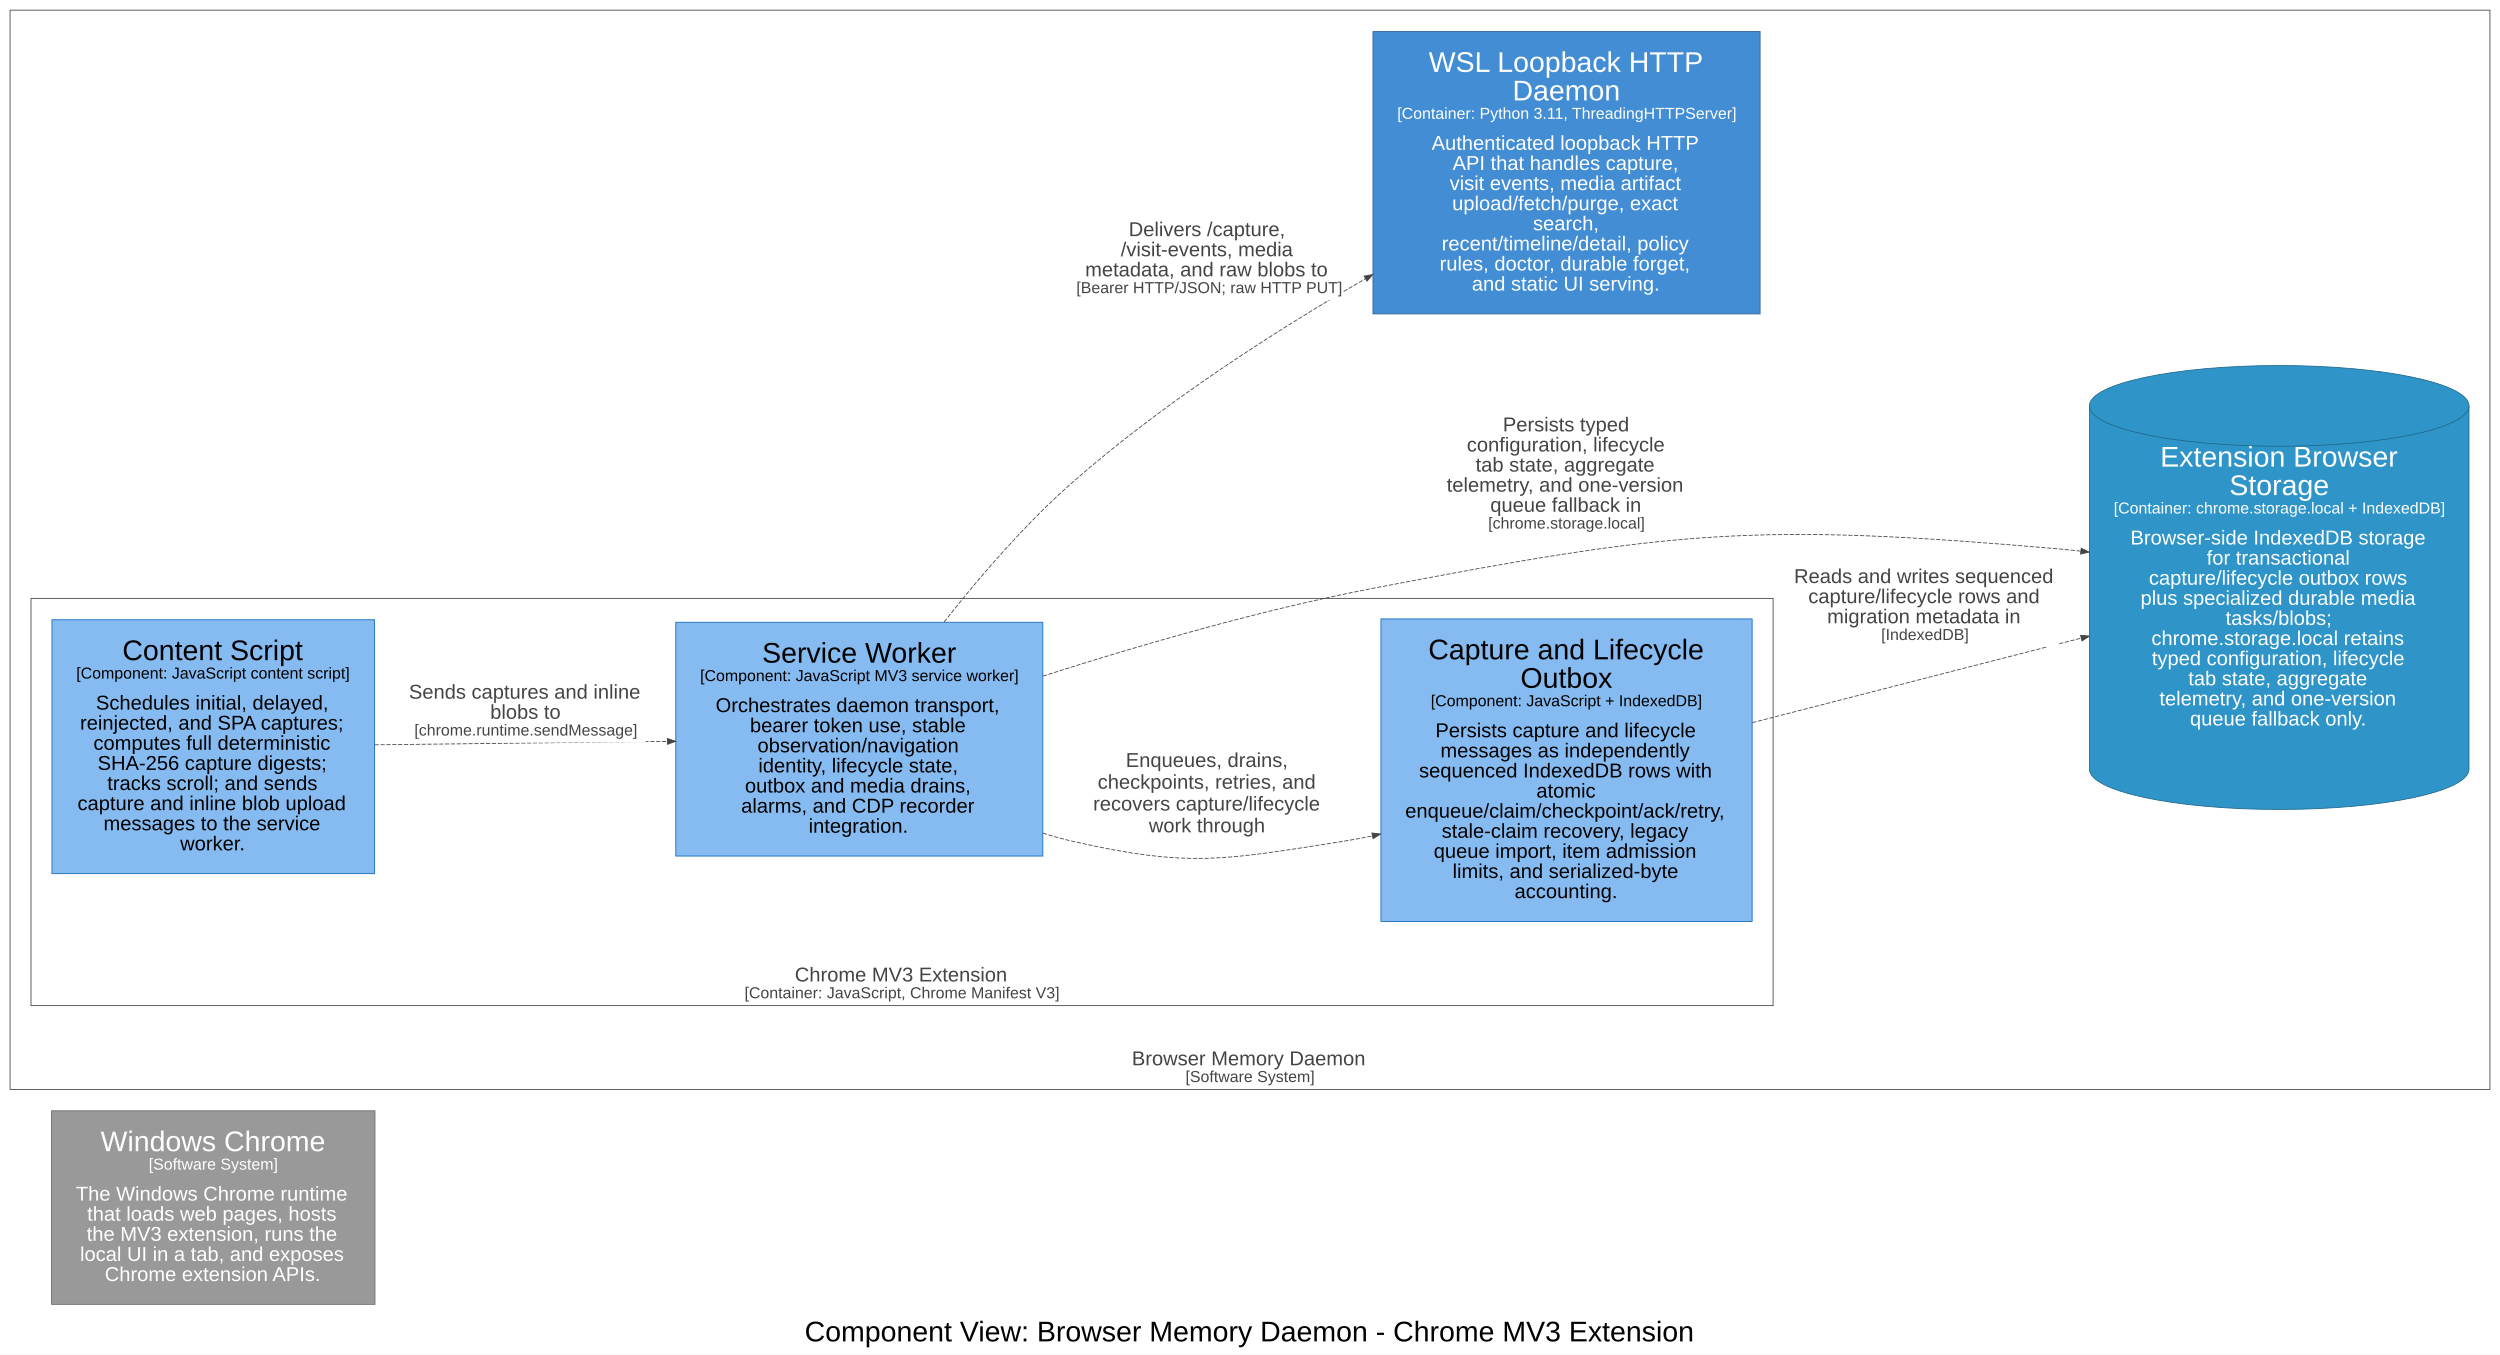
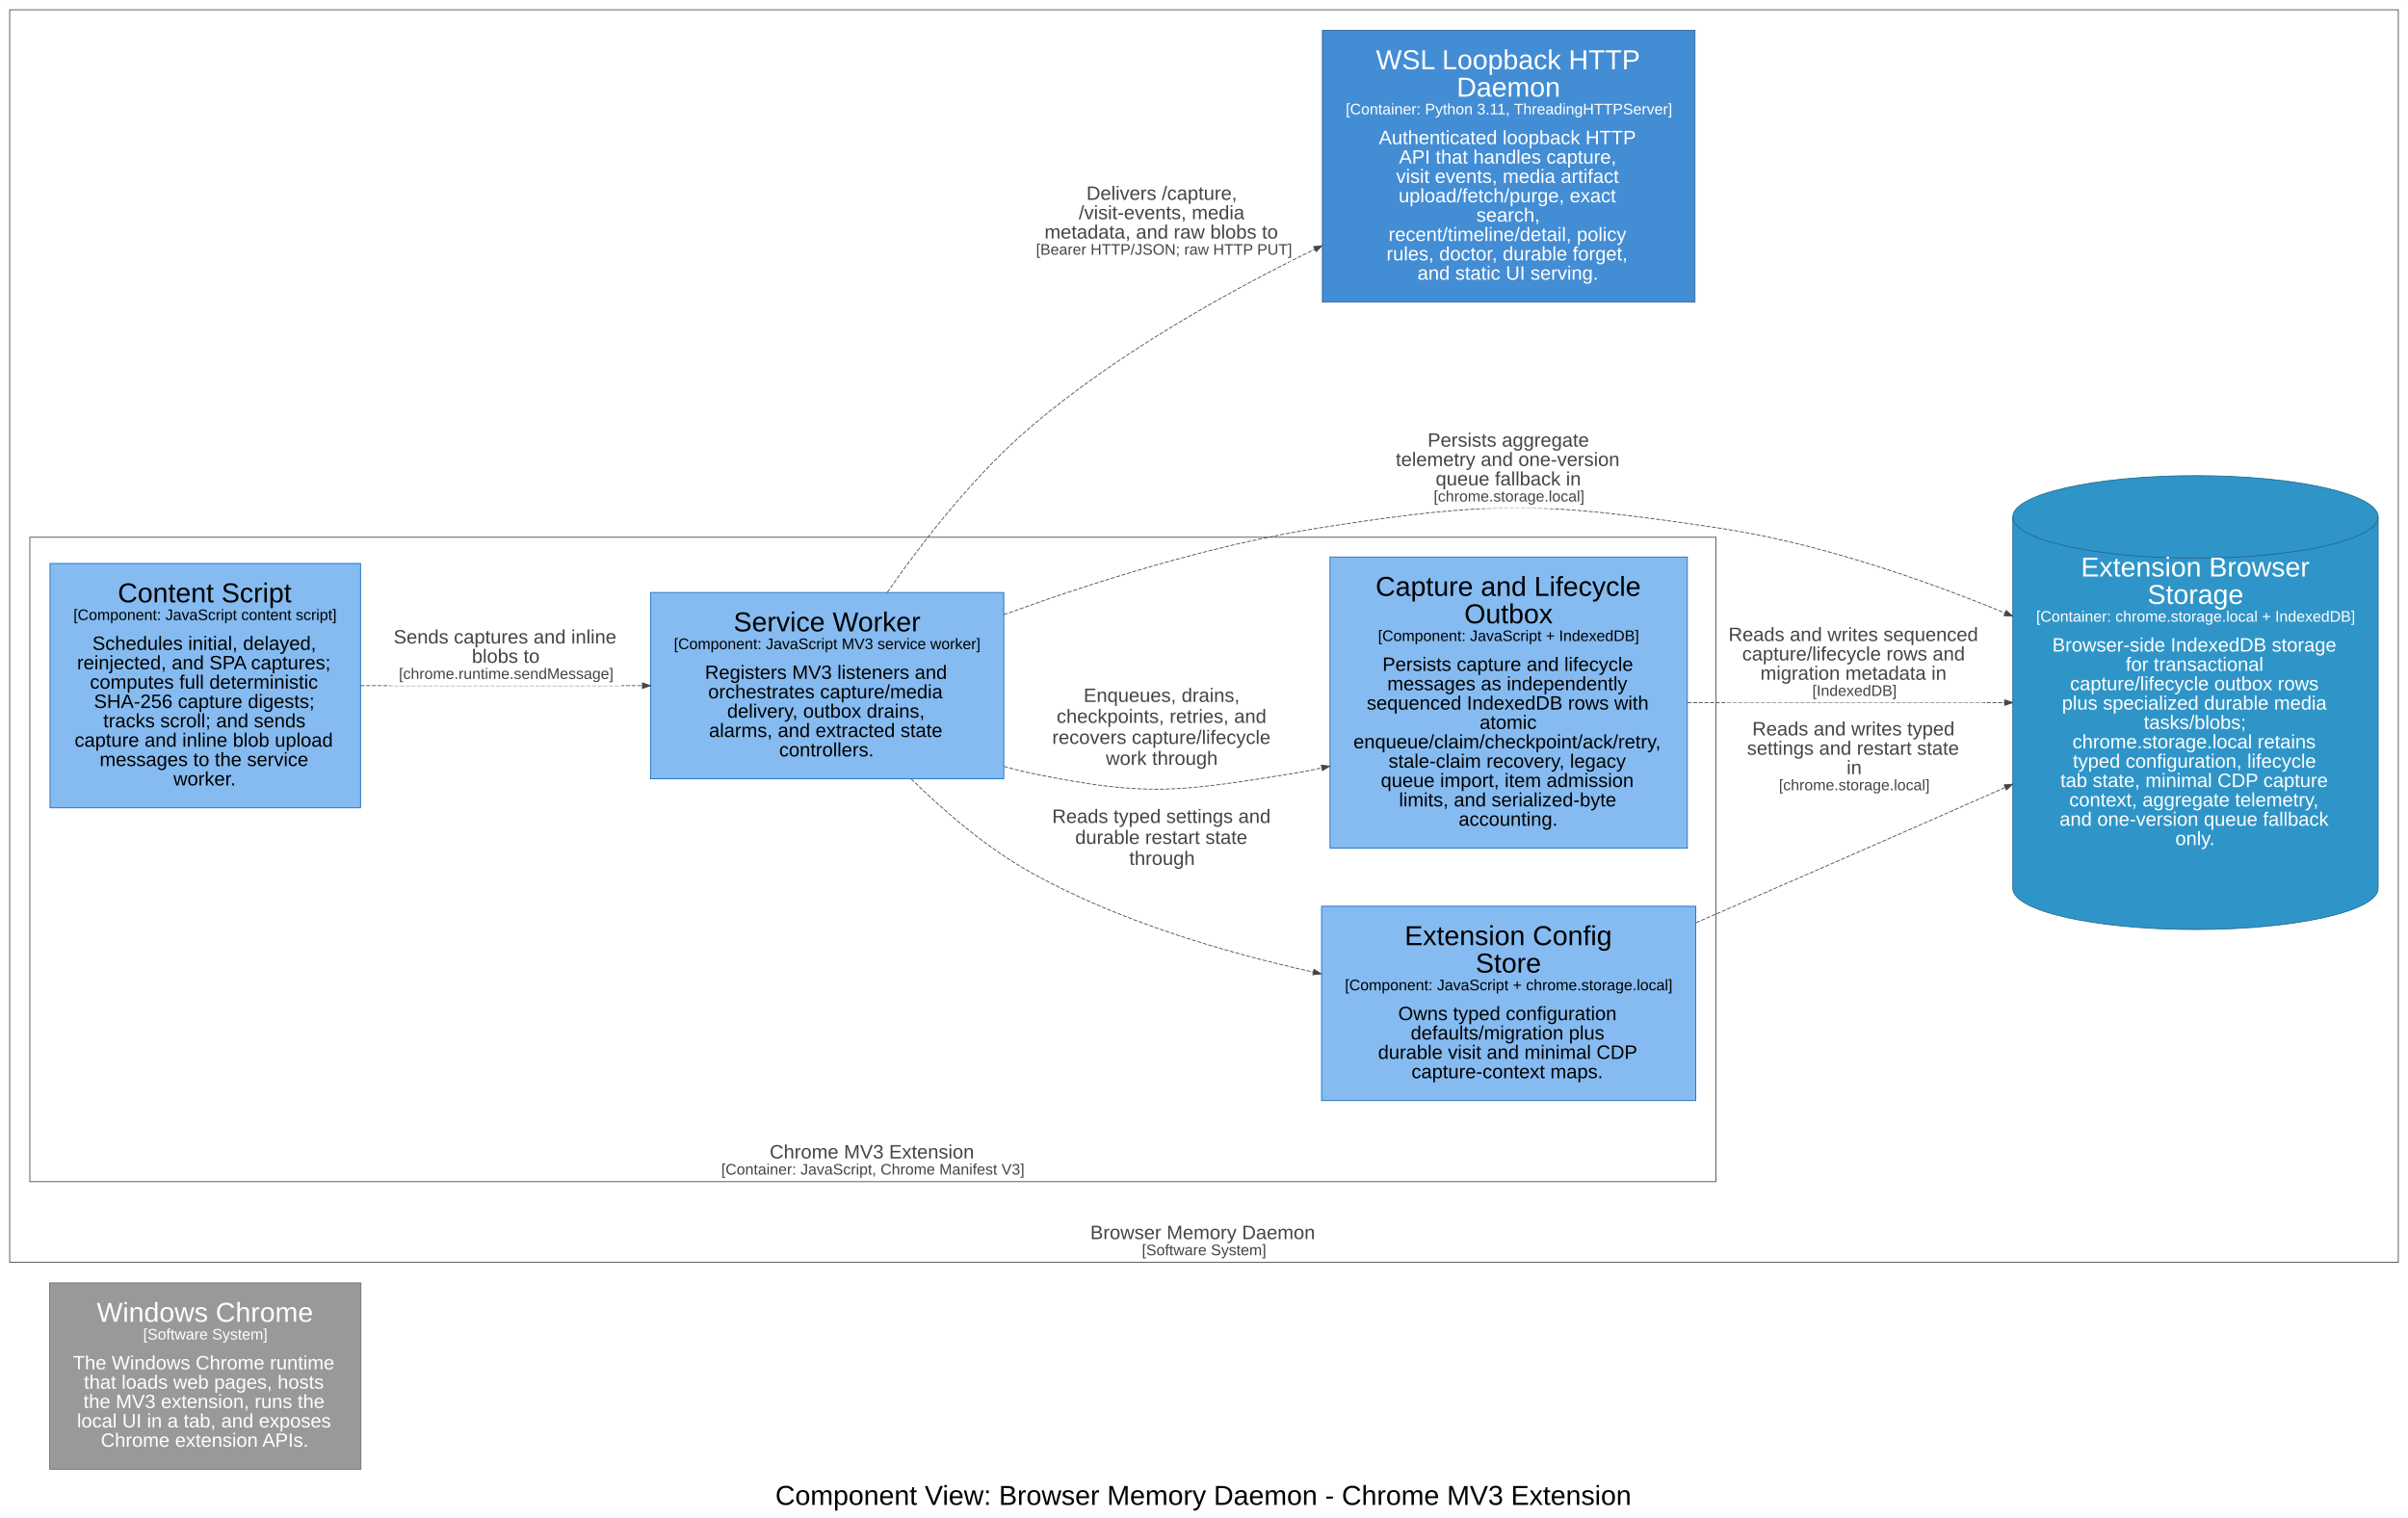
- <svg xmlns="http://www.w3.org/2000/svg" width="2984pt" height="1617pt" viewBox="0.00 0.00 2983.50 1616.50">
-   <g id="graph0" class="graph" transform="scale(1 1) rotate(0) translate(4 1612.5)">
-     <polygon fill="white" stroke="transparent" points="-4,4 -4,-1612.5 2979.5,-1612.5 2979.5,4 -4,4" />
-     <text text-anchor="start" x="956.25" y="-11.8" font-family="Arial" font-size="34.00">Component View: Browser Memory Daemon - Chrome MV3 Extension</text>
+ <svg xmlns="http://www.w3.org/2000/svg" width="2986pt" height="1882pt" viewBox="0.00 0.00 2985.50 1881.50">
+   <g id="graph0" class="graph" transform="scale(1 1) rotate(0) translate(4 1877.5)">
+     <polygon fill="white" stroke="transparent" points="-4,4 -4,-1877.5 2981.5,-1877.5 2981.5,4 -4,4" />
+     <text text-anchor="start" x="957.25" y="-11.8" font-family="Arial" font-size="34.00">Component View: Browser Memory Daemon - Chrome MV3 Extension</text>
    <g id="clust1" class="cluster">
-       <polygon fill="none" stroke="#444444" points="8,-312.5 8,-1600.5 2967.5,-1600.5 2967.5,-312.5 8,-312.5" />
-       <text text-anchor="start" x="1346.75" y="-341.3" font-family="Arial" font-size="24.00" fill="#444444">Browser Memory Daemon</text>
-       <text text-anchor="start" x="1410.75" y="-321.3" font-family="Arial" font-size="19.00" fill="#444444">[Software System]</text>
+       <polygon fill="none" stroke="#444444" points="8,-312.5 8,-1865.5 2969.5,-1865.5 2969.5,-312.5 8,-312.5" />
+       <text text-anchor="start" x="1347.75" y="-341.3" font-family="Arial" font-size="24.00" fill="#444444">Browser Memory Daemon</text>
+       <text text-anchor="start" x="1411.75" y="-321.3" font-family="Arial" font-size="19.00" fill="#444444">[Software System]</text>
    </g>
    <g id="clust2" class="cluster">
-       <polygon fill="none" stroke="#444444" points="33,-412.5 33,-898.5 2112,-898.5 2112,-412.5 33,-412.5" />
-       <text text-anchor="start" x="944.5" y="-441.3" font-family="Arial" font-size="24.00" fill="#444444">Chrome MV3 Extension</text>
-       <text text-anchor="start" x="884.5" y="-421.3" font-family="Arial" font-size="19.00" fill="#444444">[Container: JavaScript, Chrome Manifest V3]</text>
+       <polygon fill="none" stroke="#444444" points="33,-412.5 33,-1211.5 2123.5,-1211.5 2123.5,-412.5 33,-412.5" />
+       <text text-anchor="start" x="950.25" y="-441.3" font-family="Arial" font-size="24.00" fill="#444444">Chrome MV3 Extension</text>
+       <text text-anchor="start" x="890.25" y="-421.3" font-family="Arial" font-size="19.00" fill="#444444">[Container: JavaScript, Chrome Manifest V3]</text>
    </g>
    <g id="2" class="node">
      <polygon fill="#999999" stroke="#6b6b6b" points="443.5,-287 57.5,-287 57.5,-56 443.5,-56 443.5,-287" />
      <text text-anchor="start" x="116" y="-238.8" font-family="Arial" font-size="34.00" fill="#ffffff">Windows Chrome</text>
      <text text-anchor="start" x="173.5" y="-216.8" font-family="Arial" font-size="19.00" fill="#ffffff">[Software System]</text>
      <text text-anchor="start" x="86.5" y="-179.8" font-family="Arial" font-size="24.00" fill="#ffffff">The Windows Chrome runtime</text>
      <text text-anchor="start" x="100" y="-155.8" font-family="Arial" font-size="24.00" fill="#ffffff">that loads web pages, hosts</text>
      <text text-anchor="start" x="99.5" y="-131.8" font-family="Arial" font-size="24.00" fill="#ffffff">the MV3 extension, runs the</text>
      <text text-anchor="start" x="91.5" y="-107.8" font-family="Arial" font-size="24.00" fill="#ffffff">local UI in a tab, and exposes</text>
      <text text-anchor="start" x="121" y="-83.8" font-family="Arial" font-size="24.00" fill="#ffffff">Chrome extension APIs.</text>
    </g>
    <g id="10" class="node">
-       <polygon fill="#85bbf0" stroke="#1168bd" points="2087,-874 1644,-874 1644,-513 2087,-513 2087,-874" />
-       <text text-anchor="start" x="1700.5" y="-825.8" font-family="Arial" font-size="34.00" fill="#000000">Capture and Lifecycle</text>
-       <text text-anchor="start" x="1810.5" y="-791.8" font-family="Arial" font-size="34.00" fill="#000000">Outbox</text>
-       <text text-anchor="start" x="1703.5" y="-769.8" font-family="Arial" font-size="19.00" fill="#000000">[Component: JavaScript + IndexedDB]</text>
-       <text text-anchor="start" x="1709" y="-732.8" font-family="Arial" font-size="24.00" fill="#000000">Persists capture and lifecycle</text>
-       <text text-anchor="start" x="1715" y="-708.8" font-family="Arial" font-size="24.00" fill="#000000">messages as independently</text>
-       <text text-anchor="start" x="1689.5" y="-684.8" font-family="Arial" font-size="24.00" fill="#000000">sequenced IndexedDB rows with</text>
-       <text text-anchor="start" x="1829.5" y="-660.8" font-family="Arial" font-size="24.00" fill="#000000">atomic</text>
-       <text text-anchor="start" x="1673" y="-636.8" font-family="Arial" font-size="24.00" fill="#000000">enqueue/claim/checkpoint/ack/retry,</text>
-       <text text-anchor="start" x="1716.5" y="-612.8" font-family="Arial" font-size="24.00" fill="#000000">stale-claim recovery, legacy</text>
-       <text text-anchor="start" x="1707" y="-588.8" font-family="Arial" font-size="24.00" fill="#000000">queue import, item admission</text>
-       <text text-anchor="start" x="1729.5" y="-564.8" font-family="Arial" font-size="24.00" fill="#000000">limits, and serialized-byte</text>
-       <text text-anchor="start" x="1803.5" y="-540.8" font-family="Arial" font-size="24.00" fill="#000000">accounting.</text>
+       <polygon fill="#85bbf0" stroke="#1168bd" points="2098.5,-754 1634.5,-754 1634.5,-513 2098.5,-513 2098.5,-754" />
+       <text text-anchor="start" x="1737.5" y="-705.8" font-family="Arial" font-size="34.00" fill="#000000">Extension Config</text>
+       <text text-anchor="start" x="1825.5" y="-671.8" font-family="Arial" font-size="34.00" fill="#000000">Store</text>
+       <text text-anchor="start" x="1663.5" y="-649.8" font-family="Arial" font-size="19.00" fill="#000000">[Component: JavaScript + chrome.storage.local]</text>
+       <text text-anchor="start" x="1729.5" y="-612.8" font-family="Arial" font-size="24.00" fill="#000000">Owns typed configuration</text>
+       <text text-anchor="start" x="1745" y="-588.8" font-family="Arial" font-size="24.00" fill="#000000">defaults/migration plus</text>
+       <text text-anchor="start" x="1704.5" y="-564.8" font-family="Arial" font-size="24.00" fill="#000000">durable visit and minimal CDP</text>
+       <text text-anchor="start" x="1746" y="-540.8" font-family="Arial" font-size="24.00" fill="#000000">capture-context maps.</text>
    </g>
-     <g id="14" class="node">
-       <path fill="#2f95c8" stroke="#20688c" d="M2942.5,-1128.22C2942.5,-1154.79 2840.98,-1176.38 2716,-1176.38 2591.02,-1176.38 2489.5,-1154.79 2489.5,-1128.22 2489.5,-1128.22 2489.5,-694.78 2489.5,-694.78 2489.5,-668.21 2591.02,-646.62 2716,-646.62 2840.98,-646.62 2942.5,-668.21 2942.5,-694.78 2942.5,-694.78 2942.5,-1128.22 2942.5,-1128.22" />
-       <path fill="none" stroke="#20688c" d="M2942.5,-1128.22C2942.5,-1101.64 2840.98,-1080.06 2716,-1080.06 2591.02,-1080.06 2489.5,-1101.64 2489.5,-1128.22" />
-       <text text-anchor="start" x="2574" y="-1055.8" font-family="Arial" font-size="34.00" fill="#ffffff">Extension Browser</text>
-       <text text-anchor="start" x="2656.5" y="-1021.8" font-family="Arial" font-size="34.00" fill="#ffffff">Storage</text>
-       <text text-anchor="start" x="2518.5" y="-999.8" font-family="Arial" font-size="19.00" fill="#ffffff">[Container: chrome.storage.local + IndexedDB]</text>
-       <text text-anchor="start" x="2538.5" y="-962.8" font-family="Arial" font-size="24.00" fill="#ffffff">Browser-side IndexedDB storage</text>
-       <text text-anchor="start" x="2629.5" y="-938.8" font-family="Arial" font-size="24.00" fill="#ffffff">for transactional</text>
-       <text text-anchor="start" x="2560.5" y="-914.8" font-family="Arial" font-size="24.00" fill="#ffffff">capture/lifecycle outbox rows</text>
-       <text text-anchor="start" x="2550.5" y="-890.8" font-family="Arial" font-size="24.00" fill="#ffffff">plus specialized durable media</text>
-       <text text-anchor="start" x="2652" y="-866.8" font-family="Arial" font-size="24.00" fill="#ffffff">tasks/blobs;</text>
-       <text text-anchor="start" x="2563.5" y="-842.8" font-family="Arial" font-size="24.00" fill="#ffffff">chrome.storage.local retains</text>
-       <text text-anchor="start" x="2564" y="-818.8" font-family="Arial" font-size="24.00" fill="#ffffff">typed configuration, lifecycle</text>
-       <text text-anchor="start" x="2607.5" y="-794.8" font-family="Arial" font-size="24.00" fill="#ffffff">tab state, aggregate</text>
-       <text text-anchor="start" x="2573" y="-770.8" font-family="Arial" font-size="24.00" fill="#ffffff">telemetry, and one-version</text>
-       <text text-anchor="start" x="2609.5" y="-746.8" font-family="Arial" font-size="24.00" fill="#ffffff">queue fallback only.</text>
+     <g id="18" class="node">
+       <path fill="#2f95c8" stroke="#20688c" d="M2944.5,-1236.72C2944.5,-1264.94 2842.98,-1287.88 2718,-1287.88 2593.02,-1287.88 2491.5,-1264.94 2491.5,-1236.72 2491.5,-1236.72 2491.5,-776.28 2491.5,-776.28 2491.5,-748.06 2593.02,-725.12 2718,-725.12 2842.98,-725.12 2944.5,-748.06 2944.5,-776.28 2944.5,-776.28 2944.5,-1236.72 2944.5,-1236.72" />
+       <path fill="none" stroke="#20688c" d="M2944.5,-1236.72C2944.5,-1208.49 2842.98,-1185.56 2718,-1185.56 2593.02,-1185.56 2491.5,-1208.49 2491.5,-1236.72" />
+       <text text-anchor="start" x="2576" y="-1162.8" font-family="Arial" font-size="34.00" fill="#ffffff">Extension Browser</text>
+       <text text-anchor="start" x="2658.5" y="-1128.8" font-family="Arial" font-size="34.00" fill="#ffffff">Storage</text>
+       <text text-anchor="start" x="2520.5" y="-1106.8" font-family="Arial" font-size="19.00" fill="#ffffff">[Container: chrome.storage.local + IndexedDB]</text>
+       <text text-anchor="start" x="2540.5" y="-1069.8" font-family="Arial" font-size="24.00" fill="#ffffff">Browser-side IndexedDB storage</text>
+       <text text-anchor="start" x="2631.5" y="-1045.8" font-family="Arial" font-size="24.00" fill="#ffffff">for transactional</text>
+       <text text-anchor="start" x="2562.5" y="-1021.8" font-family="Arial" font-size="24.00" fill="#ffffff">capture/lifecycle outbox rows</text>
+       <text text-anchor="start" x="2552.5" y="-997.8" font-family="Arial" font-size="24.00" fill="#ffffff">plus specialized durable media</text>
+       <text text-anchor="start" x="2654" y="-973.8" font-family="Arial" font-size="24.00" fill="#ffffff">tasks/blobs;</text>
+       <text text-anchor="start" x="2565.5" y="-949.8" font-family="Arial" font-size="24.00" fill="#ffffff">chrome.storage.local retains</text>
+       <text text-anchor="start" x="2566" y="-925.8" font-family="Arial" font-size="24.00" fill="#ffffff">typed configuration, lifecycle</text>
+       <text text-anchor="start" x="2550.5" y="-901.8" font-family="Arial" font-size="24.00" fill="#ffffff">tab state, minimal CDP capture</text>
+       <text text-anchor="start" x="2561.5" y="-877.8" font-family="Arial" font-size="24.00" fill="#ffffff">context, aggregate telemetry,</text>
+       <text text-anchor="start" x="2549.5" y="-853.8" font-family="Arial" font-size="24.00" fill="#ffffff">and one-version queue fallback</text>
+       <text text-anchor="start" x="2693" y="-829.8" font-family="Arial" font-size="24.00" fill="#ffffff">only.</text>
    </g>
-     <g id="78" class="edge">
-       <path fill="none" stroke="#444444" stroke-dasharray="5,2" d="M2087.22,-750.21C2207.69,-781.16 2356.87,-819.49 2479.57,-851.01" />
-       <polygon fill="#444444" stroke="#444444" points="2478.92,-854.46 2489.48,-853.56 2480.67,-847.68 2478.92,-854.46" />
-       <polygon fill="white" stroke="transparent" points="2132.5,-840.5 2132.5,-939.5 2453.5,-939.5 2453.5,-840.5 2132.5,-840.5" />
-       <text text-anchor="start" x="2137" y="-916.8" font-family="Arial" font-size="24.00" fill="#444444">Reads and writes sequenced</text>
-       <text text-anchor="start" x="2154" y="-892.8" font-family="Arial" font-size="24.00" fill="#444444">capture/lifecycle rows and</text>
-       <text text-anchor="start" x="2176.5" y="-868.8" font-family="Arial" font-size="24.00" fill="#444444">migration metadata in</text>
-       <text text-anchor="start" x="2241" y="-848.8" font-family="Arial" font-size="19.00" fill="#444444">[IndexedDB]</text>
+     <g id="84" class="edge">
+       <path fill="none" stroke="#444444" stroke-dasharray="5,2" d="M2098.83,-733.57C2207.24,-780.64 2338.11,-837.69 2455.5,-889.5 2464.2,-893.34 2473.05,-897.26 2481.99,-901.22" />
+       <polygon fill="#444444" stroke="#444444" points="2480.78,-904.51 2491.34,-905.36 2483.62,-898.11 2480.78,-904.51" />
+       <polygon fill="white" stroke="transparent" points="2158,-889.5 2158,-988.5 2432,-988.5 2432,-889.5 2158,-889.5" />
+       <text text-anchor="start" x="2168.5" y="-965.8" font-family="Arial" font-size="24.00" fill="#444444">Reads and writes typed</text>
+       <text text-anchor="start" x="2162" y="-941.8" font-family="Arial" font-size="24.00" fill="#444444">settings and restart state</text>
+       <text text-anchor="start" x="2285.5" y="-917.8" font-family="Arial" font-size="24.00" fill="#444444">in</text>
+       <text text-anchor="start" x="2201.5" y="-897.8" font-family="Arial" font-size="19.00" fill="#444444">[chrome.storage.local]</text>
+     </g>
+     <g id="13" class="node">
+       <polygon fill="#85bbf0" stroke="#1168bd" points="2088,-1187 1645,-1187 1645,-826 2088,-826 2088,-1187" />
+       <text text-anchor="start" x="1701.5" y="-1138.8" font-family="Arial" font-size="34.00" fill="#000000">Capture and Lifecycle</text>
+       <text text-anchor="start" x="1811.5" y="-1104.8" font-family="Arial" font-size="34.00" fill="#000000">Outbox</text>
+       <text text-anchor="start" x="1704.5" y="-1082.8" font-family="Arial" font-size="19.00" fill="#000000">[Component: JavaScript + IndexedDB]</text>
+       <text text-anchor="start" x="1710" y="-1045.8" font-family="Arial" font-size="24.00" fill="#000000">Persists capture and lifecycle</text>
+       <text text-anchor="start" x="1716" y="-1021.8" font-family="Arial" font-size="24.00" fill="#000000">messages as independently</text>
+       <text text-anchor="start" x="1690.5" y="-997.8" font-family="Arial" font-size="24.00" fill="#000000">sequenced IndexedDB rows with</text>
+       <text text-anchor="start" x="1830.5" y="-973.8" font-family="Arial" font-size="24.00" fill="#000000">atomic</text>
+       <text text-anchor="start" x="1674" y="-949.8" font-family="Arial" font-size="24.00" fill="#000000">enqueue/claim/checkpoint/ack/retry,</text>
+       <text text-anchor="start" x="1717.5" y="-925.8" font-family="Arial" font-size="24.00" fill="#000000">stale-claim recovery, legacy</text>
+       <text text-anchor="start" x="1708" y="-901.8" font-family="Arial" font-size="24.00" fill="#000000">queue import, item admission</text>
+       <text text-anchor="start" x="1730.5" y="-877.8" font-family="Arial" font-size="24.00" fill="#000000">limits, and serialized-byte</text>
+       <text text-anchor="start" x="1804.5" y="-853.8" font-family="Arial" font-size="24.00" fill="#000000">accounting.</text>
+     </g>
+     <g id="88" class="edge">
+       <path fill="none" stroke="#444444" stroke-dasharray="5,2" d="M2088.2,-1006.5C2208.82,-1006.5 2358.23,-1006.5 2481.14,-1006.5" />
+       <polygon fill="#444444" stroke="#444444" points="2481.44,-1010 2491.44,-1006.5 2481.44,-1003 2481.44,-1010" />
+       <polygon fill="white" stroke="transparent" points="2134.5,-1006.5 2134.5,-1105.5 2455.5,-1105.5 2455.5,-1006.5 2134.5,-1006.5" />
+       <text text-anchor="start" x="2139" y="-1082.8" font-family="Arial" font-size="24.00" fill="#444444">Reads and writes sequenced</text>
+       <text text-anchor="start" x="2156" y="-1058.8" font-family="Arial" font-size="24.00" fill="#444444">capture/lifecycle rows and</text>
+       <text text-anchor="start" x="2178.5" y="-1034.8" font-family="Arial" font-size="24.00" fill="#444444">migration metadata in</text>
+       <text text-anchor="start" x="2243" y="-1014.8" font-family="Arial" font-size="19.00" fill="#444444">[IndexedDB]</text>
    </g>
    <g id="8" class="node">
-       <polygon fill="#85bbf0" stroke="#1168bd" points="443,-873 58,-873 58,-570 443,-570 443,-873" />
-       <text text-anchor="start" x="142" y="-824.8" font-family="Arial" font-size="34.00" fill="#000000">Content Script</text>
-       <text text-anchor="start" x="87" y="-802.8" font-family="Arial" font-size="19.00" fill="#000000">[Component: JavaScript content script]</text>
-       <text text-anchor="start" x="110.5" y="-765.8" font-family="Arial" font-size="24.00" fill="#000000">Schedules initial, delayed,</text>
-       <text text-anchor="start" x="91.5" y="-741.8" font-family="Arial" font-size="24.00" fill="#000000">reinjected, and SPA captures;</text>
-       <text text-anchor="start" x="107.5" y="-717.8" font-family="Arial" font-size="24.00" fill="#000000">computes full deterministic</text>
-       <text text-anchor="start" x="112.5" y="-693.8" font-family="Arial" font-size="24.00" fill="#000000">SHA-256 capture digests;</text>
-       <text text-anchor="start" x="124" y="-669.8" font-family="Arial" font-size="24.00" fill="#000000">tracks scroll; and sends</text>
-       <text text-anchor="start" x="88.5" y="-645.8" font-family="Arial" font-size="24.00" fill="#000000">capture and inline blob upload</text>
-       <text text-anchor="start" x="119.5" y="-621.8" font-family="Arial" font-size="24.00" fill="#000000">messages to the service</text>
-       <text text-anchor="start" x="211" y="-597.8" font-family="Arial" font-size="24.00" fill="#000000">worker.</text>
+       <polygon fill="#85bbf0" stroke="#1168bd" points="443,-1179 58,-1179 58,-876 443,-876 443,-1179" />
+       <text text-anchor="start" x="142" y="-1130.8" font-family="Arial" font-size="34.00" fill="#000000">Content Script</text>
+       <text text-anchor="start" x="87" y="-1108.8" font-family="Arial" font-size="19.00" fill="#000000">[Component: JavaScript content script]</text>
+       <text text-anchor="start" x="110.5" y="-1071.8" font-family="Arial" font-size="24.00" fill="#000000">Schedules initial, delayed,</text>
+       <text text-anchor="start" x="91.5" y="-1047.8" font-family="Arial" font-size="24.00" fill="#000000">reinjected, and SPA captures;</text>
+       <text text-anchor="start" x="107.5" y="-1023.8" font-family="Arial" font-size="24.00" fill="#000000">computes full deterministic</text>
+       <text text-anchor="start" x="112.5" y="-999.8" font-family="Arial" font-size="24.00" fill="#000000">SHA-256 capture digests;</text>
+       <text text-anchor="start" x="124" y="-975.8" font-family="Arial" font-size="24.00" fill="#000000">tracks scroll; and sends</text>
+       <text text-anchor="start" x="88.5" y="-951.8" font-family="Arial" font-size="24.00" fill="#000000">capture and inline blob upload</text>
+       <text text-anchor="start" x="119.5" y="-927.8" font-family="Arial" font-size="24.00" fill="#000000">messages to the service</text>
+       <text text-anchor="start" x="211" y="-903.8" font-family="Arial" font-size="24.00" fill="#000000">worker.</text>
    </g>
    <g id="9" class="node">
-       <polygon fill="#85bbf0" stroke="#1168bd" points="1240.5,-870 802.5,-870 802.5,-591 1240.5,-591 1240.5,-870" />
-       <text text-anchor="start" x="905.5" y="-821.8" font-family="Arial" font-size="34.00" fill="#000000">Service Worker</text>
-       <text text-anchor="start" x="831.5" y="-799.8" font-family="Arial" font-size="19.00" fill="#000000">[Component: JavaScript MV3 service worker]</text>
-       <text text-anchor="start" x="850" y="-762.8" font-family="Arial" font-size="24.00" fill="#000000">Orchestrates daemon transport,</text>
-       <text text-anchor="start" x="891" y="-738.8" font-family="Arial" font-size="24.00" fill="#000000">bearer token use, stable</text>
-       <text text-anchor="start" x="900" y="-714.8" font-family="Arial" font-size="24.00" fill="#000000">observation/navigation</text>
-       <text text-anchor="start" x="901" y="-690.8" font-family="Arial" font-size="24.00" fill="#000000">identity, lifecycle state,</text>
-       <text text-anchor="start" x="885" y="-666.8" font-family="Arial" font-size="24.00" fill="#000000">outbox and media drains,</text>
-       <text text-anchor="start" x="880.5" y="-642.8" font-family="Arial" font-size="24.00" fill="#000000">alarms, and CDP recorder</text>
-       <text text-anchor="start" x="961" y="-618.8" font-family="Arial" font-size="24.00" fill="#000000">integration.</text>
-     </g>
-     <g id="76" class="edge">
-       <path fill="none" stroke="#444444" stroke-dasharray="5,2" d="M443.07,-723.74C548.97,-724.98 681.23,-726.53 792.44,-727.83" />
-       <polygon fill="#444444" stroke="#444444" points="792.41,-731.33 802.45,-727.95 792.49,-724.33 792.41,-731.33" />
-       <polygon fill="white" stroke="transparent" points="479.5,-726.5 479.5,-801.5 766.5,-801.5 766.5,-726.5 479.5,-726.5" />
-       <text text-anchor="start" x="484" y="-778.8" font-family="Arial" font-size="24.00" fill="#444444">Sends captures and inline</text>
-       <text text-anchor="start" x="581" y="-754.8" font-family="Arial" font-size="24.00" fill="#444444">blobs to</text>
-       <text text-anchor="start" x="490.5" y="-734.8" font-family="Arial" font-size="19.00" fill="#444444">[chrome.runtime.sendMessage]</text>
-     </g>
-     <g id="77" class="edge">
-       <path fill="none" stroke="#444444" stroke-dasharray="5,2" d="M1240.58,-618.4C1252.56,-614.56 1264.58,-611.22 1276.5,-608.5 1416.04,-576.73 1457.1,-586.46 1598.5,-608.5 1610.1,-610.31 1621.89,-612.54 1633.72,-615.09" />
-       <polygon fill="#444444" stroke="#444444" points="1633.15,-618.54 1643.67,-617.3 1634.67,-611.71 1633.15,-618.54" />
-       <polygon fill="white" stroke="transparent" points="1296.5,-608.5 1296.5,-720.5 1578.5,-720.5 1578.5,-608.5 1296.5,-608.5" />
-       <text text-anchor="start" x="1339.5" y="-697.3" font-family="Arial" font-size="24.00" fill="#444444">Enqueues, drains,</text>
-       <text text-anchor="start" x="1306" y="-671.3" font-family="Arial" font-size="24.00" fill="#444444">checkpoints, retries, and</text>
-       <text text-anchor="start" x="1300.5" y="-645.3" font-family="Arial" font-size="24.00" fill="#444444">recovers capture/lifecycle</text>
-       <text text-anchor="start" x="1367" y="-619.3" font-family="Arial" font-size="24.00" fill="#444444">work through</text>
-     </g>
-     <g id="79" class="edge">
-       <path fill="none" stroke="#444444" stroke-dasharray="5,2" d="M1240.59,-805.73C1356.31,-842.81 1501.68,-884.95 1634.5,-910.5 1992.53,-979.38 2090.28,-989.2 2453.5,-957.5 2461.92,-956.77 2470.47,-955.9 2479.09,-954.93" />
-       <polygon fill="#444444" stroke="#444444" points="2479.72,-958.38 2489.25,-953.74 2478.91,-951.42 2479.72,-958.38" />
-       <polygon fill="white" stroke="transparent" points="1718.5,-973.5 1718.5,-1120.5 2012.5,-1120.5 2012.5,-973.5 1718.5,-973.5" />
-       <text text-anchor="start" x="1789.5" y="-1097.8" font-family="Arial" font-size="24.00" fill="#444444">Persists typed</text>
-       <text text-anchor="start" x="1746.5" y="-1073.8" font-family="Arial" font-size="24.00" fill="#444444">configuration, lifecycle</text>
-       <text text-anchor="start" x="1757" y="-1049.8" font-family="Arial" font-size="24.00" fill="#444444">tab state, aggregate</text>
-       <text text-anchor="start" x="1722.5" y="-1025.8" font-family="Arial" font-size="24.00" fill="#444444">telemetry, and one-version</text>
-       <text text-anchor="start" x="1774.5" y="-1001.8" font-family="Arial" font-size="24.00" fill="#444444">queue fallback in</text>
-       <text text-anchor="start" x="1772" y="-981.8" font-family="Arial" font-size="19.00" fill="#444444">[chrome.storage.local]</text>
-     </g>
-     <g id="15" class="node">
-       <polygon fill="#438dd5" stroke="#2e6295" points="2096.5,-1575 1634.5,-1575 1634.5,-1238 2096.5,-1238 2096.5,-1575" />
-       <text text-anchor="start" x="1701" y="-1526.8" font-family="Arial" font-size="34.00" fill="#ffffff">WSL Loopback HTTP</text>
-       <text text-anchor="start" x="1801" y="-1492.8" font-family="Arial" font-size="34.00" fill="#ffffff">Daemon</text>
-       <text text-anchor="start" x="1663.5" y="-1470.8" font-family="Arial" font-size="19.00" fill="#ffffff">[Container: Python 3.11, ThreadingHTTPServer]</text>
-       <text text-anchor="start" x="1704.5" y="-1433.8" font-family="Arial" font-size="24.00" fill="#ffffff">Authenticated loopback HTTP</text>
-       <text text-anchor="start" x="1729.5" y="-1409.8" font-family="Arial" font-size="24.00" fill="#ffffff">API that handles capture,</text>
-       <text text-anchor="start" x="1726" y="-1385.8" font-family="Arial" font-size="24.00" fill="#ffffff">visit events, media artifact</text>
-       <text text-anchor="start" x="1729" y="-1361.8" font-family="Arial" font-size="24.00" fill="#ffffff">upload/fetch/purge, exact</text>
-       <text text-anchor="start" x="1825.5" y="-1337.8" font-family="Arial" font-size="24.00" fill="#ffffff">search,</text>
-       <text text-anchor="start" x="1716.5" y="-1313.8" font-family="Arial" font-size="24.00" fill="#ffffff">recent/timeline/detail, policy</text>
-       <text text-anchor="start" x="1714" y="-1289.8" font-family="Arial" font-size="24.00" fill="#ffffff">rules, doctor, durable forget,</text>
-       <text text-anchor="start" x="1752.5" y="-1265.8" font-family="Arial" font-size="24.00" fill="#ffffff">and static UI serving.</text>
+       <polygon fill="#85bbf0" stroke="#1168bd" points="1240.5,-1143 802.5,-1143 802.5,-912 1240.5,-912 1240.5,-1143" />
+       <text text-anchor="start" x="905.5" y="-1094.8" font-family="Arial" font-size="34.00" fill="#000000">Service Worker</text>
+       <text text-anchor="start" x="831.5" y="-1072.8" font-family="Arial" font-size="19.00" fill="#000000">[Component: JavaScript MV3 service worker]</text>
+       <text text-anchor="start" x="870" y="-1035.8" font-family="Arial" font-size="24.00" fill="#000000">Registers MV3 listeners and</text>
+       <text text-anchor="start" x="874" y="-1011.8" font-family="Arial" font-size="24.00" fill="#000000">orchestrates capture/media</text>
+       <text text-anchor="start" x="897.5" y="-987.8" font-family="Arial" font-size="24.00" fill="#000000">delivery, outbox drains,</text>
+       <text text-anchor="start" x="875" y="-963.8" font-family="Arial" font-size="24.00" fill="#000000">alarms, and extracted state</text>
+       <text text-anchor="start" x="962" y="-939.8" font-family="Arial" font-size="24.00" fill="#000000">controllers.</text>
    </g>
    <g id="80" class="edge">
-       <path fill="none" stroke="#444444" stroke-dasharray="5,2" d="M1122.71,-870.29C1166.35,-925.9 1220.33,-988.24 1276.5,-1037.5 1382.25,-1130.25 1513.78,-1215.12 1625.62,-1280.03" />
-       <polygon fill="#444444" stroke="#444444" points="1623.91,-1283.08 1634.32,-1285.06 1627.42,-1277.02 1623.91,-1283.08" />
-       <polygon fill="white" stroke="transparent" points="1276.5,-1254.5 1276.5,-1353.5 1598.5,-1353.5 1598.5,-1254.5 1276.5,-1254.5" />
-       <text text-anchor="start" x="1343" y="-1330.8" font-family="Arial" font-size="24.00" fill="#444444">Delivers /capture,</text>
-       <text text-anchor="start" x="1333.5" y="-1306.8" font-family="Arial" font-size="24.00" fill="#444444">/visit-events, media</text>
-       <text text-anchor="start" x="1291" y="-1282.8" font-family="Arial" font-size="24.00" fill="#444444">metadata, and raw blobs to</text>
-       <text text-anchor="start" x="1280.5" y="-1262.8" font-family="Arial" font-size="19.00" fill="#444444">[Bearer HTTP/JSON; raw HTTP PUT]</text>
+       <path fill="none" stroke="#444444" stroke-dasharray="5,2" d="M443.07,-1027.5C548.97,-1027.5 681.23,-1027.5 792.44,-1027.5" />
+       <polygon fill="#444444" stroke="#444444" points="792.45,-1031 802.45,-1027.5 792.45,-1024 792.45,-1031" />
+       <polygon fill="white" stroke="transparent" points="479.5,-1027.5 479.5,-1102.5 766.5,-1102.5 766.5,-1027.5 479.5,-1027.5" />
+       <text text-anchor="start" x="484" y="-1079.8" font-family="Arial" font-size="24.00" fill="#444444">Sends captures and inline</text>
+       <text text-anchor="start" x="581" y="-1055.8" font-family="Arial" font-size="24.00" fill="#444444">blobs to</text>
+       <text text-anchor="start" x="490.5" y="-1035.8" font-family="Arial" font-size="19.00" fill="#444444">[chrome.runtime.sendMessage]</text>
+     </g>
+     <g id="81" class="edge">
+       <path fill="none" stroke="#444444" stroke-dasharray="5,2" d="M1125.65,-911.94C1168.63,-869.74 1221.37,-824.95 1276.5,-794.5 1383.47,-735.43 1513.53,-696.91 1624.19,-672.41" />
+       <polygon fill="#444444" stroke="#444444" points="1625.14,-675.79 1634.16,-670.23 1623.64,-668.95 1625.14,-675.79" />
+       <polygon fill="white" stroke="transparent" points="1296.5,-794.5 1296.5,-880.5 1578.5,-880.5 1578.5,-794.5 1296.5,-794.5" />
+       <text text-anchor="start" x="1300.5" y="-857.3" font-family="Arial" font-size="24.00" fill="#444444">Reads typed settings and</text>
+       <text text-anchor="start" x="1329" y="-831.3" font-family="Arial" font-size="24.00" fill="#444444">durable restart state</text>
+       <text text-anchor="start" x="1396" y="-805.3" font-family="Arial" font-size="24.00" fill="#444444">through</text>
+     </g>
+     <g id="87" class="edge">
+       <path fill="none" stroke="#444444" stroke-dasharray="5,2" d="M1240.65,-927.42C1252.63,-923.96 1264.63,-920.94 1276.5,-918.5 1416.68,-889.69 1457.2,-895.81 1598.5,-918.5 1610.48,-920.42 1622.65,-922.8 1634.86,-925.53" />
+       <polygon fill="#444444" stroke="#444444" points="1634.12,-928.95 1644.65,-927.79 1635.7,-922.13 1634.12,-928.95" />
+       <polygon fill="white" stroke="transparent" points="1296.5,-918.5 1296.5,-1030.5 1578.5,-1030.5 1578.5,-918.5 1296.5,-918.5" />
+       <text text-anchor="start" x="1339.5" y="-1007.3" font-family="Arial" font-size="24.00" fill="#444444">Enqueues, drains,</text>
+       <text text-anchor="start" x="1306" y="-981.3" font-family="Arial" font-size="24.00" fill="#444444">checkpoints, retries, and</text>
+       <text text-anchor="start" x="1300.5" y="-955.3" font-family="Arial" font-size="24.00" fill="#444444">recovers capture/lifecycle</text>
+       <text text-anchor="start" x="1367" y="-929.3" font-family="Arial" font-size="24.00" fill="#444444">work through</text>
+     </g>
+     <g id="89" class="edge">
+       <path fill="none" stroke="#444444" stroke-dasharray="5,2" d="M1240.53,-1115.5C1355.62,-1157.27 1500.43,-1202.56 1634.5,-1223.5 1849.23,-1257.05 1908.49,-1255.18 2123.5,-1223.5 2245.71,-1205.49 2375.22,-1161.35 2481.98,-1117.54" />
+       <polygon fill="#444444" stroke="#444444" points="2483.35,-1120.77 2491.25,-1113.72 2480.67,-1114.3 2483.35,-1120.77" />
+       <polygon fill="white" stroke="transparent" points="1722,-1247.5 1722,-1346.5 2011,-1346.5 2011,-1247.5 1722,-1247.5" />
+       <text text-anchor="start" x="1766" y="-1323.8" font-family="Arial" font-size="24.00" fill="#444444">Persists aggregate</text>
+       <text text-anchor="start" x="1726.5" y="-1299.8" font-family="Arial" font-size="24.00" fill="#444444">telemetry and one-version</text>
+       <text text-anchor="start" x="1776" y="-1275.8" font-family="Arial" font-size="24.00" fill="#444444">queue fallback in</text>
+       <text text-anchor="start" x="1773.5" y="-1255.8" font-family="Arial" font-size="19.00" fill="#444444">[chrome.storage.local]</text>
+     </g>
+     <g id="19" class="node">
+       <polygon fill="#438dd5" stroke="#2e6295" points="2097.5,-1840 1635.5,-1840 1635.5,-1503 2097.5,-1503 2097.5,-1840" />
+       <text text-anchor="start" x="1702" y="-1791.8" font-family="Arial" font-size="34.00" fill="#ffffff">WSL Loopback HTTP</text>
+       <text text-anchor="start" x="1802" y="-1757.8" font-family="Arial" font-size="34.00" fill="#ffffff">Daemon</text>
+       <text text-anchor="start" x="1664.5" y="-1735.8" font-family="Arial" font-size="19.00" fill="#ffffff">[Container: Python 3.11, ThreadingHTTPServer]</text>
+       <text text-anchor="start" x="1705.5" y="-1698.8" font-family="Arial" font-size="24.00" fill="#ffffff">Authenticated loopback HTTP</text>
+       <text text-anchor="start" x="1730.5" y="-1674.8" font-family="Arial" font-size="24.00" fill="#ffffff">API that handles capture,</text>
+       <text text-anchor="start" x="1727" y="-1650.8" font-family="Arial" font-size="24.00" fill="#ffffff">visit events, media artifact</text>
+       <text text-anchor="start" x="1730" y="-1626.8" font-family="Arial" font-size="24.00" fill="#ffffff">upload/fetch/purge, exact</text>
+       <text text-anchor="start" x="1826.5" y="-1602.8" font-family="Arial" font-size="24.00" fill="#ffffff">search,</text>
+       <text text-anchor="start" x="1717.5" y="-1578.8" font-family="Arial" font-size="24.00" fill="#ffffff">recent/timeline/detail, policy</text>
+       <text text-anchor="start" x="1715" y="-1554.8" font-family="Arial" font-size="24.00" fill="#ffffff">rules, doctor, durable forget,</text>
+       <text text-anchor="start" x="1753.5" y="-1530.8" font-family="Arial" font-size="24.00" fill="#ffffff">and static UI serving.</text>
+     </g>
+     <g id="90" class="edge">
+       <path fill="none" stroke="#444444" stroke-dasharray="5,2" d="M1096.12,-1143.25C1142.27,-1209.54 1206.22,-1291.1 1276.5,-1350.5 1380.85,-1438.7 1513.26,-1513.47 1626.1,-1568.61" />
+       <polygon fill="#444444" stroke="#444444" points="1624.7,-1571.82 1635.22,-1573.04 1627.76,-1565.52 1624.7,-1571.82" />
+       <polygon fill="white" stroke="transparent" points="1276.5,-1553.5 1276.5,-1652.5 1598.5,-1652.5 1598.5,-1553.5 1276.5,-1553.5" />
+       <text text-anchor="start" x="1343" y="-1629.8" font-family="Arial" font-size="24.00" fill="#444444">Delivers /capture,</text>
+       <text text-anchor="start" x="1333.5" y="-1605.8" font-family="Arial" font-size="24.00" fill="#444444">/visit-events, media</text>
+       <text text-anchor="start" x="1291" y="-1581.8" font-family="Arial" font-size="24.00" fill="#444444">metadata, and raw blobs to</text>
+       <text text-anchor="start" x="1280.5" y="-1561.8" font-family="Arial" font-size="19.00" fill="#444444">[Bearer HTTP/JSON; raw HTTP PUT]</text>
    </g>
  </g>
</svg>
